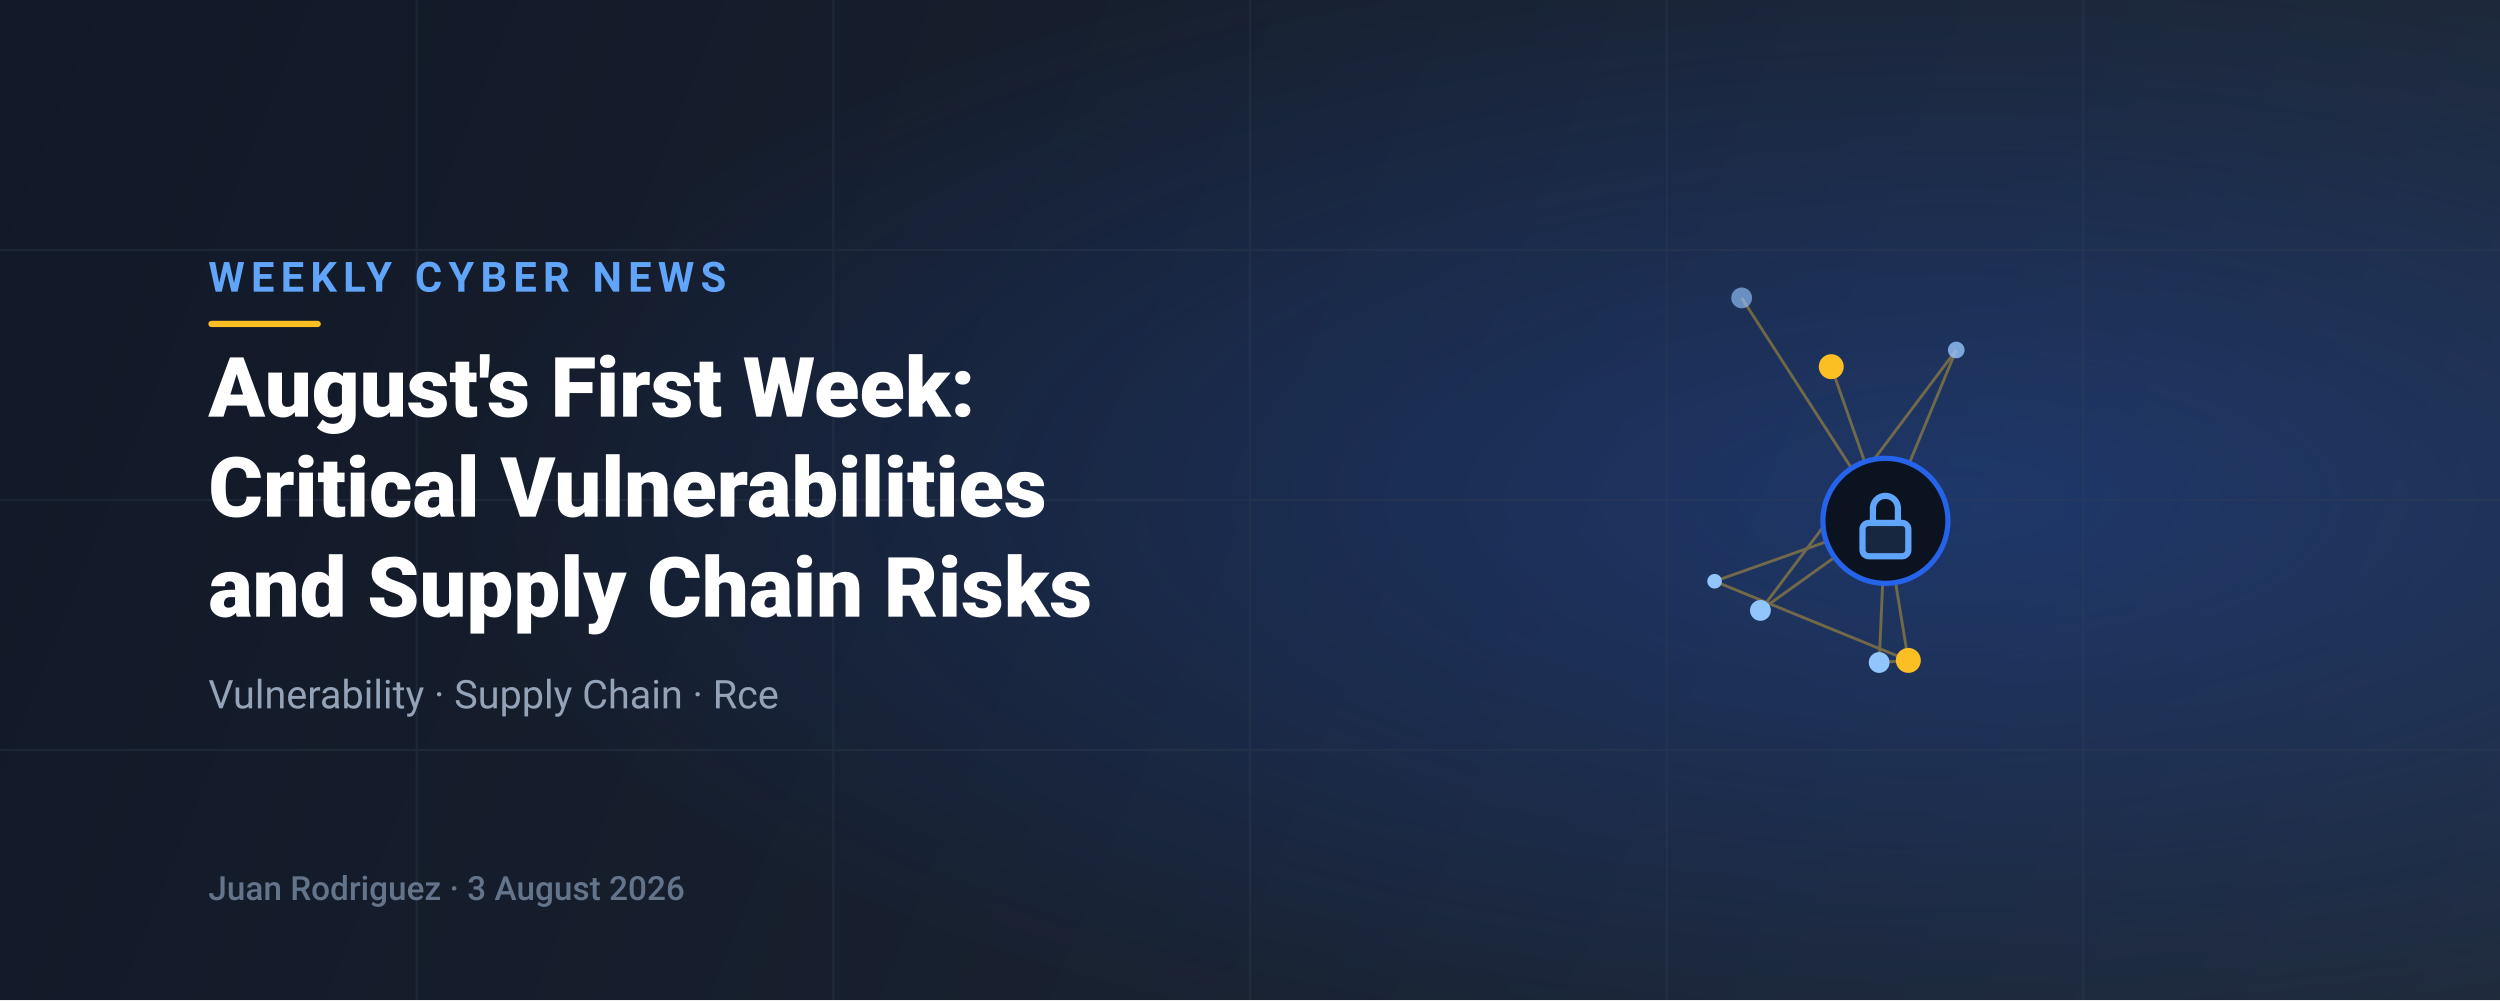
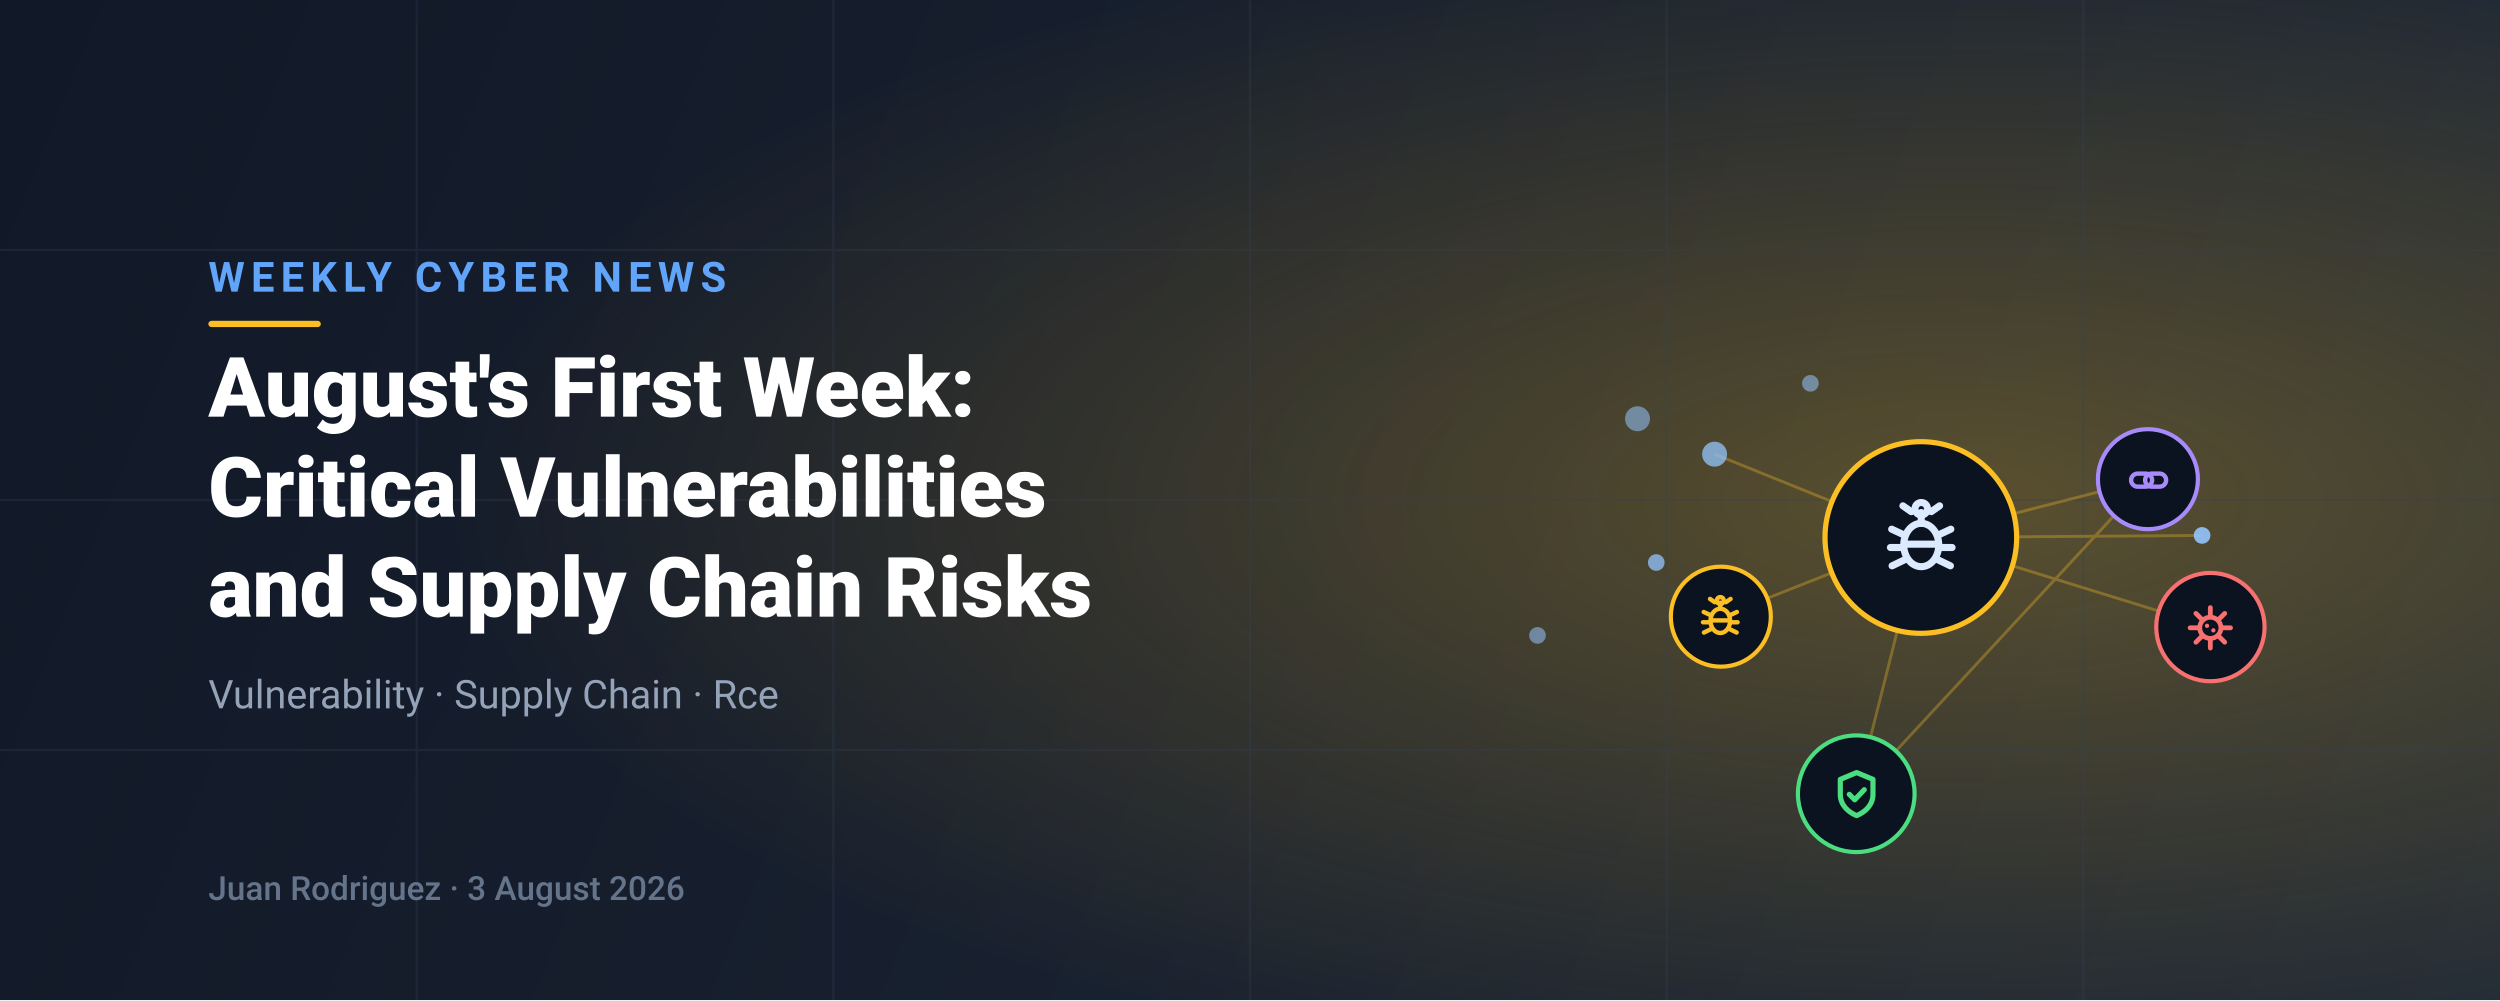
<svg xmlns="http://www.w3.org/2000/svg" viewBox="0 0 1200 480" fill="none" role="img" aria-label="August's First Week: Critical Vulnerabilities and Supply Chain Risks">
  <defs>
    <linearGradient id="bg" x1="0" y1="0" x2="1200" y2="480" gradientUnits="userSpaceOnUse">
      <stop offset="0" stop-color="#111827" />
      <stop offset="1" stop-color="#1f2937" />
    </linearGradient>
    <radialGradient id="glow" cx="0.78" cy="0.5" r="0.6">
-       <stop offset="0" stop-color="#2563eb" stop-opacity="0.30" />
-       <stop offset="1" stop-color="#2563eb" stop-opacity="0" />
+       <stop offset="0" stop-color="#fbbf24" stop-opacity="0.28" />
+       <stop offset="1" stop-color="#fbbf24" stop-opacity="0" />
    </radialGradient>
  </defs>
  <rect width="1200" height="480" fill="url(#bg)" />
  <rect width="1200" height="480" fill="url(#glow)" />
  <g stroke="#334155" stroke-width="1" opacity="0.30">
    <path d="M0 120 H1200 M0 240 H1200 M0 360 H1200" />
    <path d="M200 0 V480 M400 0 V480 M600 0 V480 M800 0 V480 M1000 0 V480" />
  </g>
-   <g stroke="#fbbf24" stroke-width="1.4" opacity="0.38" fill="none">
-     <path d="M905 250 L836 143" />
-     <path d="M905 250 L916 317" />
-     <path d="M905 250 L879 176" />
-     <path d="M905 250 L939 168" />
-     <path d="M905 250 L845 293" />
-     <path d="M905 250 L902 318" />
-     <path d="M905 250 L823 279" />
-     <path d="M916 317 L823 279" />
-     <path d="M845 293 L939 168" />
-     <path d="M916 317 L902 318" />
+   <g stroke="#fbbf24" stroke-width="1.4" opacity="0.32" fill="none">
+     <path d="M922 258 L891 381" />
+     <path d="M922 258 L1061 301" />
+     <path d="M922 258 L826 296" />
+     <path d="M922 258 L1031 230" />
+     <path d="M1031 230 L891 381" />
+     <path d="M922 258 L1057 257" />
+     <path d="M922 258 L823 218" />
  </g>
-   <g>
-     <circle cx="905" cy="250" r="30" fill="#0b1220" stroke="#2563eb" stroke-width="2.5" />
-     <g transform="translate(905 252)" stroke="#60a5fa" stroke-width="3" fill="none" stroke-linecap="round">
-       <rect x="-11" y="-1" width="22" height="16" rx="3" fill="#60a5fa" fill-opacity="0.15" />
-       <path d="M-6 -1 V-8 a6 6 0 0 1 12 0 V-1" />
-     </g>
-     <circle cx="836" cy="143" r="5" fill="#93c5fd" opacity="0.65" />
-     <circle cx="916" cy="317" r="6" fill="#fbbf24" />
-     <circle cx="879" cy="176" r="6" fill="#fbbf24" />
-     <circle cx="939" cy="168" r="4" fill="#93c5fd" opacity="0.8" />
-     <circle cx="845" cy="293" r="5" fill="#93c5fd" opacity="1.0" />
-     <circle cx="902" cy="318" r="5" fill="#93c5fd" opacity="1.0" />
-     <circle cx="823" cy="279" r="3.5" fill="#93c5fd" opacity="1.0" />
+   <circle cx="869" cy="184" r="4" fill="#93c5fd" opacity="0.55" />
+   <circle cx="1057" cy="257" r="4" fill="#93c5fd" opacity="0.9" />
+   <circle cx="786" cy="201" r="6" fill="#93c5fd" opacity="0.55" />
+   <circle cx="823" cy="218" r="6" fill="#93c5fd" opacity="0.75" />
+   <circle cx="738" cy="305" r="4" fill="#93c5fd" opacity="0.55" />
+   <circle cx="795" cy="270" r="4" fill="#93c5fd" opacity="0.75" />
+   <circle cx="891" cy="381" r="28" fill="#0b1220" stroke="#4ade80" stroke-width="2" />
+   <g transform="translate(875.5 365.6) scale(1.307)" fill="none" stroke="#4ade80" stroke-width="1.90" stroke-linecap="round" stroke-linejoin="round">
+     <path d="M12 4 L18 6.5 V12 c0 4 -3 6.6 -6 7.8 c-3 -1.2 -6 -3.8 -6 -7.8 V6.5 Z" />
+     <path d="M9.3 12 l2 2 l3.5 -3.7" />
+   </g>
+   <circle cx="1061" cy="301" r="26" fill="#0b1220" stroke="#f87171" stroke-width="2" />
+   <g transform="translate(1046.4 286.8) scale(1.213)" fill="none" stroke="#f87171" stroke-width="1.90" stroke-linecap="round" stroke-linejoin="round">
+     <circle cx="12" cy="12" r="4.2" />
+     <path d="M12 4 V7.2 M12 16.8 V20 M4 12 H7.2 M16.8 12 H20 M6.3 6.3 L8.6 8.6 M15.4 15.4 L17.7 17.7 M17.7 6.3 L15.4 8.6 M8.6 15.4 L6.3 17.7" />
+     <circle cx="10.7" cy="11.2" r="0.85" fill="#f87171" stroke="none" />
+     <circle cx="13.2" cy="13" r="0.85" fill="#f87171" stroke="none" />
+   </g>
+   <circle cx="826" cy="296" r="24" fill="#0b1220" stroke="#fbbf24" stroke-width="2" />
+   <g transform="translate(812.3 283.0) scale(1.120)" fill="none" stroke="#fbbf24" stroke-width="1.90" stroke-linecap="round" stroke-linejoin="round">
+     <ellipse cx="12" cy="13.4" rx="4.2" ry="5.2" />
+     <path d="M12 8.2 V5.6" />
+     <circle cx="12" cy="4.7" r="1.5" />
+     <path d="M9.6 5.4 L7.6 4 M14.4 5.4 L16.4 4" />
+     <path d="M7.9 11 L4.9 9.6 M7.6 14 L4.6 14 M7.9 17 L5 18.4" />
+     <path d="M16.1 11 L19.1 9.6 M16.4 14 L19.4 14 M16.1 17 L19 18.4" />
+     <path d="M8 13.2 H16" />
+   </g>
+   <circle cx="1031" cy="230" r="24" fill="#0b1220" stroke="#a78bfa" stroke-width="2" />
+   <g transform="translate(1017.9 216.8) scale(1.120)" fill="none" stroke="#a78bfa" stroke-width="1.90" stroke-linecap="round" stroke-linejoin="round">
+     <rect x="4.5" y="9.4" width="9" height="5.6" rx="2.8" />
+     <rect x="10.5" y="9.4" width="9" height="5.6" rx="2.8" />
+   </g>
+   <circle cx="922" cy="258" r="46" fill="#0b1220" stroke="#fbbf24" stroke-width="2.5" />
+   <g transform="translate(898.2 234.8) scale(2.000)" fill="none" stroke="#dbeafe" stroke-width="1.70" stroke-linecap="round" stroke-linejoin="round">
+     <ellipse cx="12" cy="13.4" rx="4.2" ry="5.2" />
+     <path d="M12 8.2 V5.6" />
+     <circle cx="12" cy="4.7" r="1.5" />
+     <path d="M9.6 5.4 L7.6 4 M14.4 5.4 L16.4 4" />
+     <path d="M7.9 11 L4.9 9.6 M7.6 14 L4.6 14 M7.9 17 L5 18.4" />
+     <path d="M16.1 11 L19.1 9.6 M16.4 14 L19.4 14 M16.1 17 L19 18.4" />
+     <path d="M8 13.2 H16" />
  </g>
  <g font-family="ui-sans-serif, system-ui, -apple-system, Segoe UI, Roboto, sans-serif">
    <text x="100" y="140" fill="#60a5fa" font-size="20" font-weight="600" letter-spacing="3">WEEKLY CYBER NEWS</text>
    <rect x="100" y="154" width="54" height="3" rx="1.5" fill="#fbbf24" />
    <text x="100" y="200" fill="#ffffff" font-size="40" font-weight="800">
      <tspan x="100" dy="0">August's First Week:</tspan>
      <tspan x="100" dy="48">Critical Vulnerabilities</tspan>
      <tspan x="100" dy="48">and Supply Chain Risks</tspan>
    </text>
    <text x="100" y="340" fill="#94a3b8" font-size="19" font-weight="400">Vulnerability · Supply Chain · Rce</text>
    <text x="100" y="432" fill="#64748b" font-size="16" font-weight="500">Juan Rodriguez · 3 August 2026</text>
  </g>
</svg>
